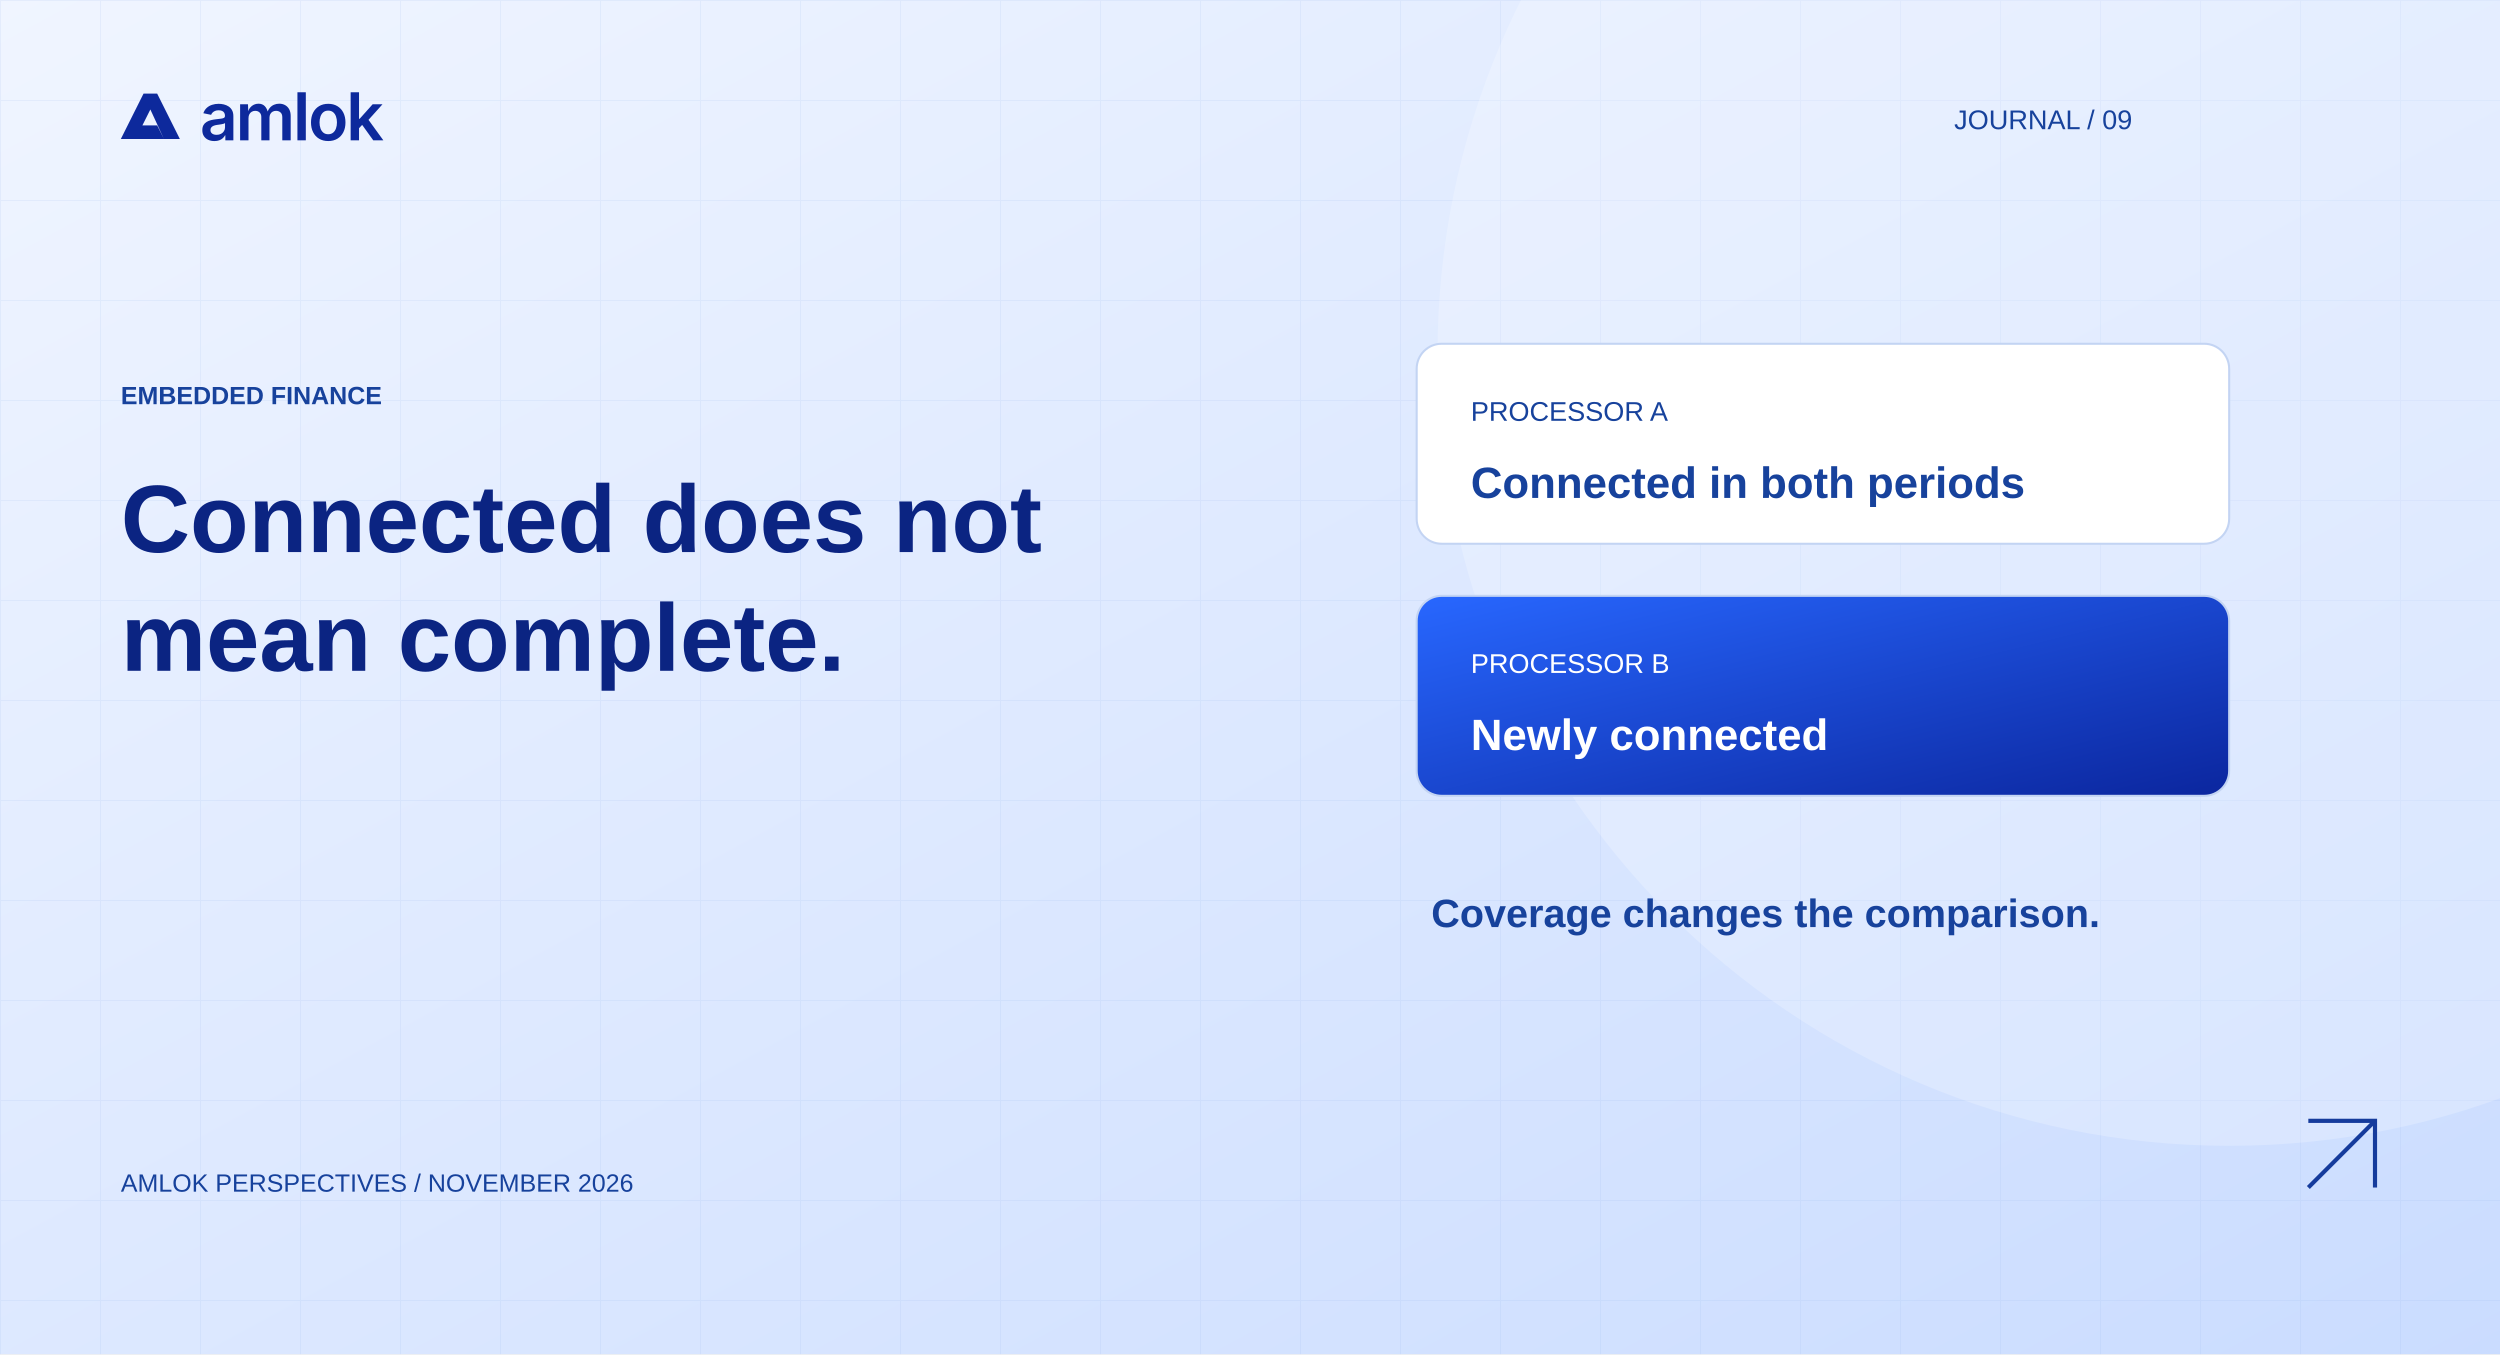
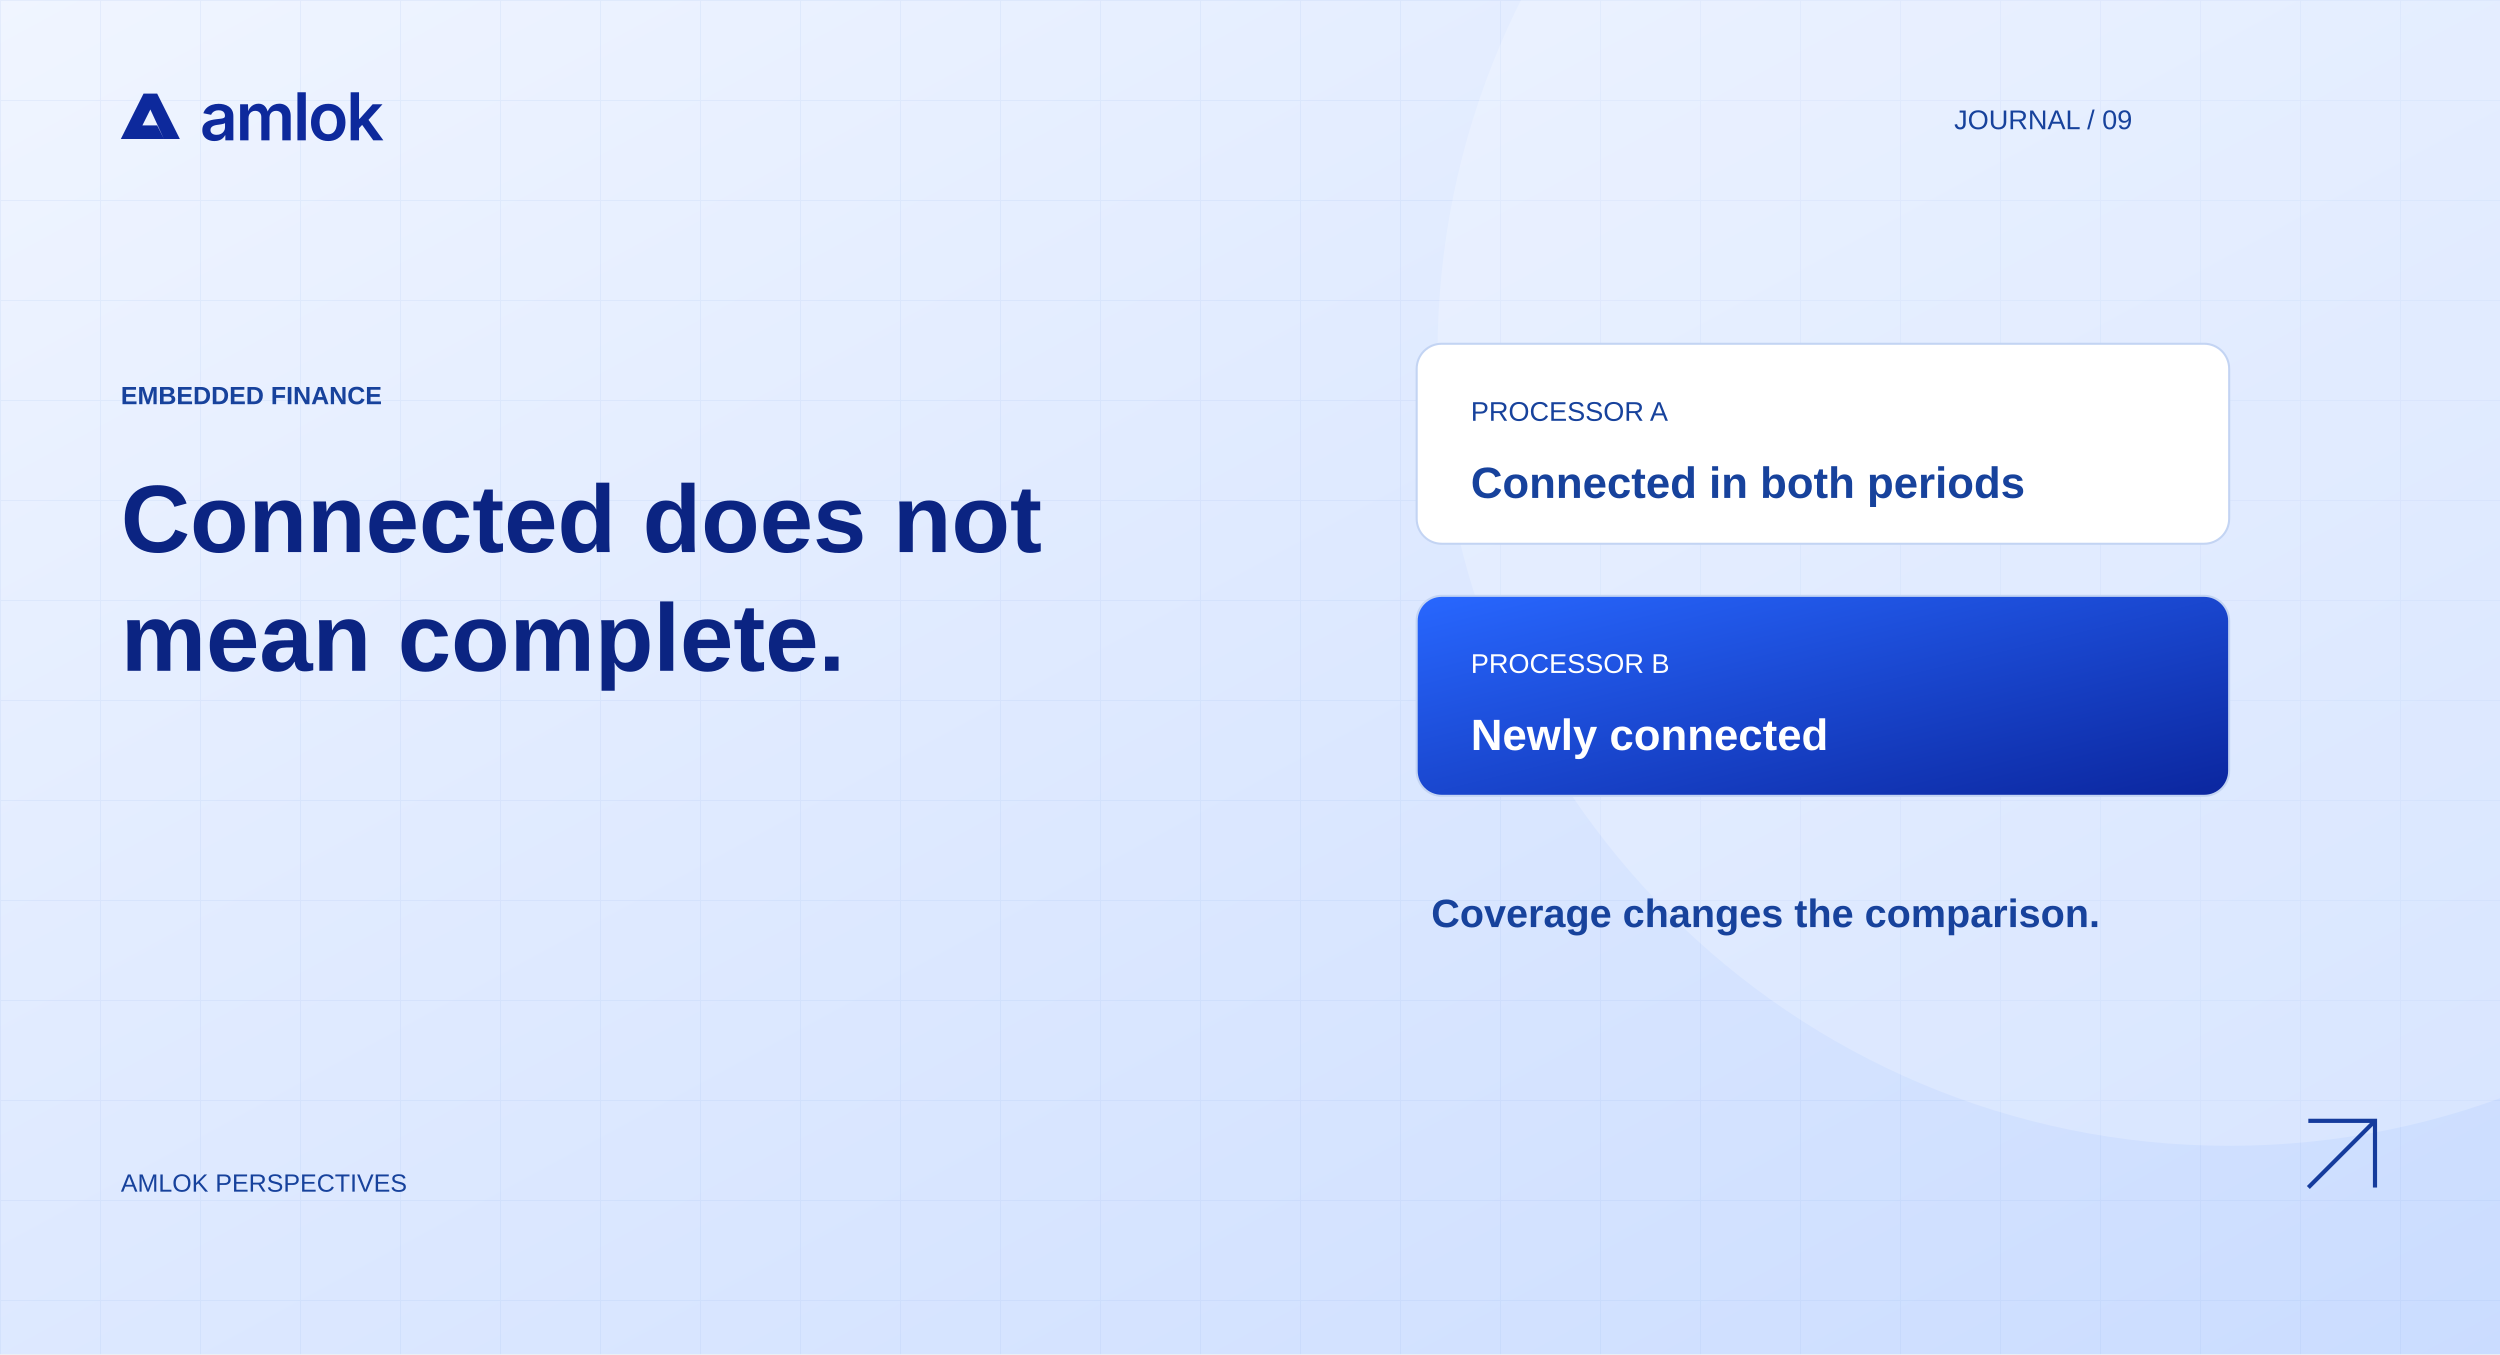
<svg xmlns="http://www.w3.org/2000/svg" width="1200" height="650" viewBox="0 0 1200 650">
  <defs>
    <linearGradient id="bg" x2="1" y2="1">
      <stop stop-color="#f0f5ff" />
      <stop offset="1" stop-color="#cadcff" />
    </linearGradient>
    <linearGradient id="blue" x2="1" y2="1">
      <stop stop-color="#2867ff" />
      <stop offset="1" stop-color="#0b269e" />
    </linearGradient>
    <pattern id="grid" width="48" height="48" patternUnits="userSpaceOnUse">
      <path d="M48 0H0V48" fill="none" stroke="#8ba8e8" stroke-opacity=".12" />
    </pattern>
  </defs>
  <rect width="1200" height="650" fill="url(#bg)" />
  <rect width="1200" height="650" fill="url(#grid)" />
  <circle cx="1070" cy="170" r="380" fill="#fff" opacity=".22" />
  <svg x="58" y="44" width="126" height="24" viewBox="4.125 17.449 158.973 29.553" fill="#0d299c">
    <path transform="translate(0 10) scale(1.375)" d="M3 26 13 6h6l10 20h-7L16 13l-3.5 7H19l3 6H3Z" />
    <path d="M60.798 47.002Q58.721 47.002 57.06 46.253Q55.398 45.503 54.438 44.034Q53.477 42.566 53.477 40.41Q53.477 38.563 54.17 37.356Q54.863 36.149 56.05 35.426Q57.238 34.703 58.724 34.332Q60.21 33.962 61.797 33.795Q63.708 33.583 64.893 33.425Q66.077 33.267 66.638 32.918Q67.198 32.568 67.198 31.83V31.727Q67.198 30.648 66.764 29.902Q66.33 29.155 65.484 28.756Q64.637 28.357 63.387 28.357Q62.12 28.357 61.19 28.747Q60.259 29.137 59.671 29.76Q59.084 30.384 58.809 31.11L54.102 30.145Q54.752 28.209 56.1 26.948Q57.448 25.688 59.318 25.065Q61.188 24.441 63.367 24.441Q64.904 24.441 66.476 24.807Q68.048 25.173 69.361 26.024Q70.674 26.876 71.475 28.325Q72.275 29.773 72.275 31.952V46.551H67.419V43.54H67.213Q66.736 44.47 65.877 45.26Q65.018 46.049 63.759 46.526Q62.499 47.002 60.798 47.002ZM62.1 43.229Q63.673 43.229 64.821 42.608Q65.968 41.987 66.597 40.956Q67.227 39.925 67.227 38.716V36.132Q66.977 36.337 66.388 36.51Q65.798 36.684 65.061 36.819Q64.323 36.954 63.615 37.051Q62.908 37.148 62.414 37.213Q61.271 37.362 60.357 37.722Q59.444 38.082 58.92 38.716Q58.397 39.35 58.397 40.354Q58.397 41.297 58.877 41.936Q59.358 42.574 60.191 42.902Q61.023 43.229 62.1 43.229Z" />
    <path d="M76.361 46.551V24.715H81.129L81.324 29.963H80.952Q81.43 28.024 82.414 26.792Q83.398 25.559 84.718 24.963Q86.038 24.366 87.48 24.366Q89.841 24.366 91.298 25.852Q92.755 27.338 93.354 30.213H92.744Q93.198 28.263 94.283 26.963Q95.367 25.662 96.863 25.014Q98.359 24.366 100.055 24.366Q102.019 24.366 103.589 25.222Q105.159 26.077 106.072 27.734Q106.986 29.391 106.986 31.824V46.551H101.909V32.604Q101.909 30.578 100.799 29.636Q99.689 28.694 98.128 28.694Q96.902 28.694 96.007 29.222Q95.111 29.749 94.63 30.679Q94.148 31.609 94.148 32.841V46.551H89.198V32.379Q89.198 30.703 88.163 29.699Q87.128 28.694 85.505 28.694Q84.397 28.694 83.467 29.209Q82.537 29.724 81.987 30.717Q81.437 31.709 81.437 33.166V46.551Z" />
    <path d="M116.153 17.449V46.551H111.077V17.449Z" />
    <path d="M129.723 46.991Q126.543 46.991 124.198 45.582Q121.852 44.172 120.571 41.636Q119.289 39.101 119.289 35.741Q119.289 32.345 120.571 29.803Q121.852 27.261 124.198 25.851Q126.543 24.441 129.723 24.441Q132.915 24.441 135.259 25.851Q137.604 27.261 138.886 29.803Q140.167 32.345 140.167 35.741Q140.167 39.101 138.886 41.636Q137.604 44.172 135.259 45.582Q132.915 46.991 129.723 46.991ZM129.723 42.87Q131.501 42.87 132.677 41.913Q133.853 40.955 134.431 39.335Q135.009 37.714 135.009 35.727Q135.009 33.721 134.431 32.098Q133.853 30.476 132.677 29.519Q131.501 28.563 129.723 28.563Q127.95 28.563 126.783 29.519Q125.616 30.476 125.037 32.092Q124.459 33.709 124.459 35.727Q124.459 37.714 125.037 39.335Q125.616 40.955 126.783 41.913Q127.95 42.87 129.723 42.87Z" />
    <path d="M147.944 39.669V33.521H148.751L156.624 24.715H162.59L152.935 35.473H151.884ZM143.301 46.551V17.449H148.377V46.551ZM156.99 46.551 149.84 36.605 153.282 33.007 163.098 46.551Z" />
  </svg>
  <text x="938" y="62" font-family="Arial,sans-serif" font-size="13" fill="#17429c" font-weight="400">JOURNAL / 09</text>
  <text x="58" y="194" font-family="Arial,sans-serif" font-size="12" fill="#17429c" font-weight="600">EMBEDDED FINANCE</text>
  <text x="58" y="265" font-family="Arial,sans-serif" font-size="46" fill="#0b2482" font-weight="600">Connected does not</text>
  <text x="58" y="322" font-family="Arial,sans-serif" font-size="46" fill="#0b2482" font-weight="600">mean complete.</text>
-   <text x="58" y="572" font-family="Arial,sans-serif" font-size="12" fill="#17429c" font-weight="400">AMLOK PERSPECTIVES / NOVEMBER 2026</text>
+   <text x="58" y="572" font-family="Arial,sans-serif" font-size="12" fill="#17429c" font-weight="400">AMLOK PERSPECTIVES</text>
  <rect x="680" y="165" width="390" height="96" rx="12" fill="#fff" stroke="#c3d4f3" />
  <text x="706" y="202" font-family="Arial,sans-serif" font-size="13" fill="#17429c" font-weight="400">PROCESSOR A</text>
  <text x="706" y="239" font-family="Arial,sans-serif" font-size="21" fill="#17429c" font-weight="600">Connected in both periods</text>
  <rect x="680" y="286" width="390" height="96" rx="12" fill="url(#blue)" stroke="#c3d4f3" />
  <text x="706" y="323" font-family="Arial,sans-serif" font-size="13" fill="#fff" font-weight="400">PROCESSOR B</text>
  <text x="706" y="360" font-family="Arial,sans-serif" font-size="21" fill="#fff" font-weight="600">Newly connected</text>
  <text x="687" y="445" font-family="Arial,sans-serif" font-size="19" fill="#17429c" font-weight="600">Coverage changes the comparison.</text>
  <path d="M1108 570L1140 538M1108 538H1140V570" stroke="#153b9c" fill="none" stroke-width="2" />
</svg>
